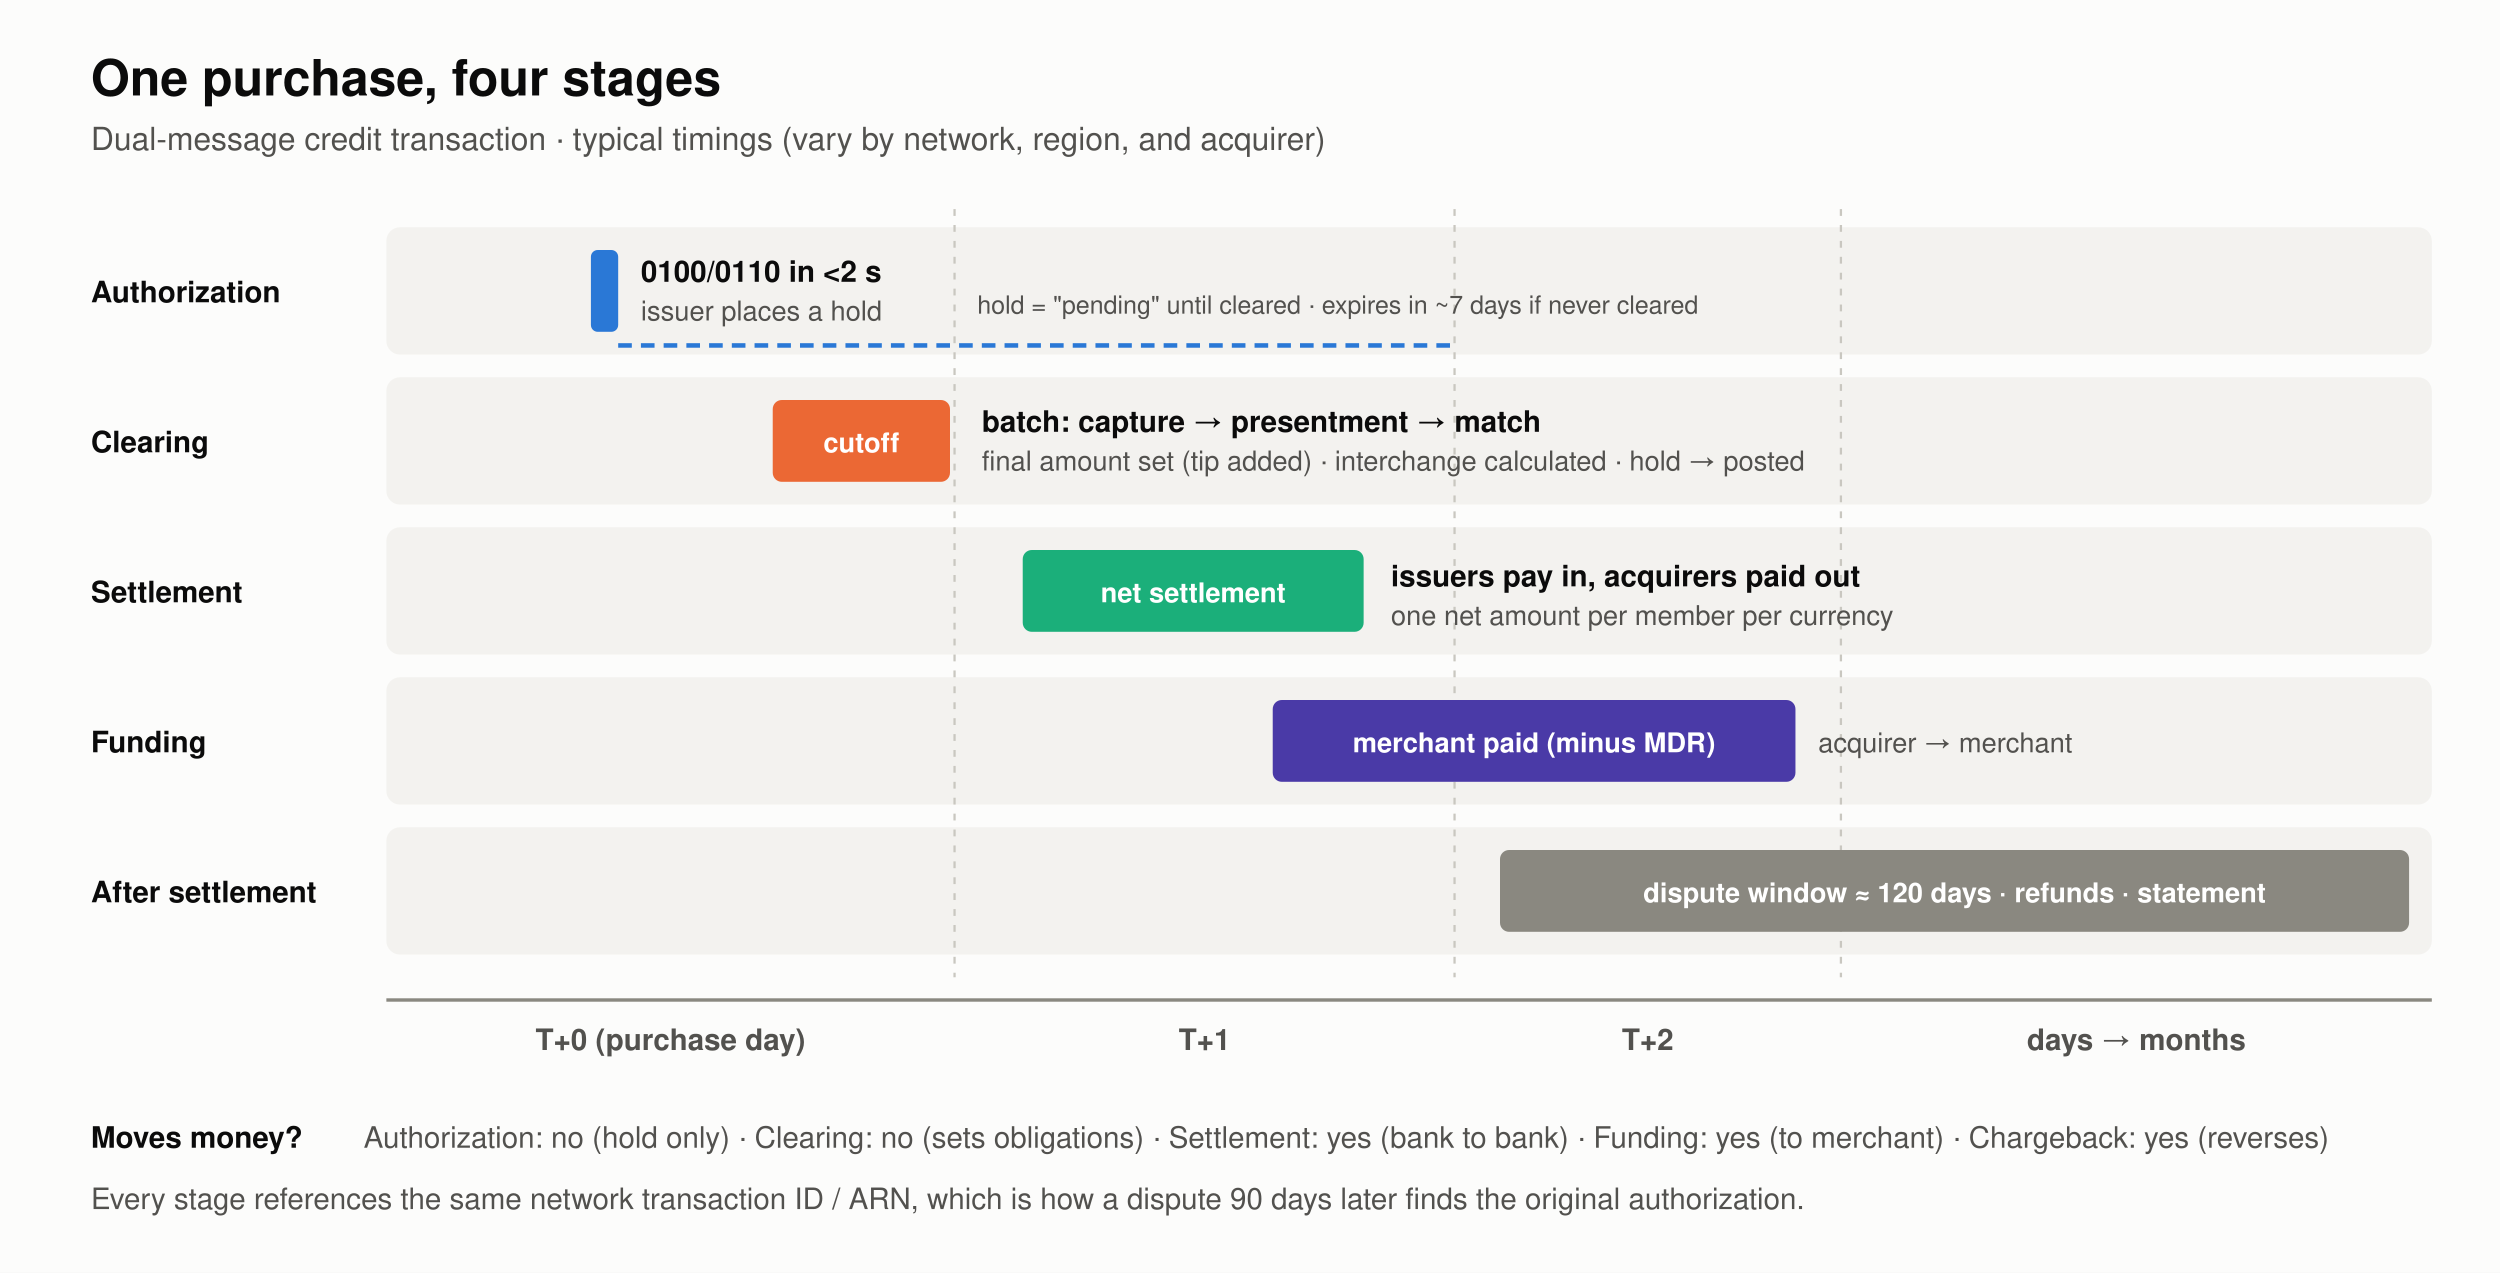
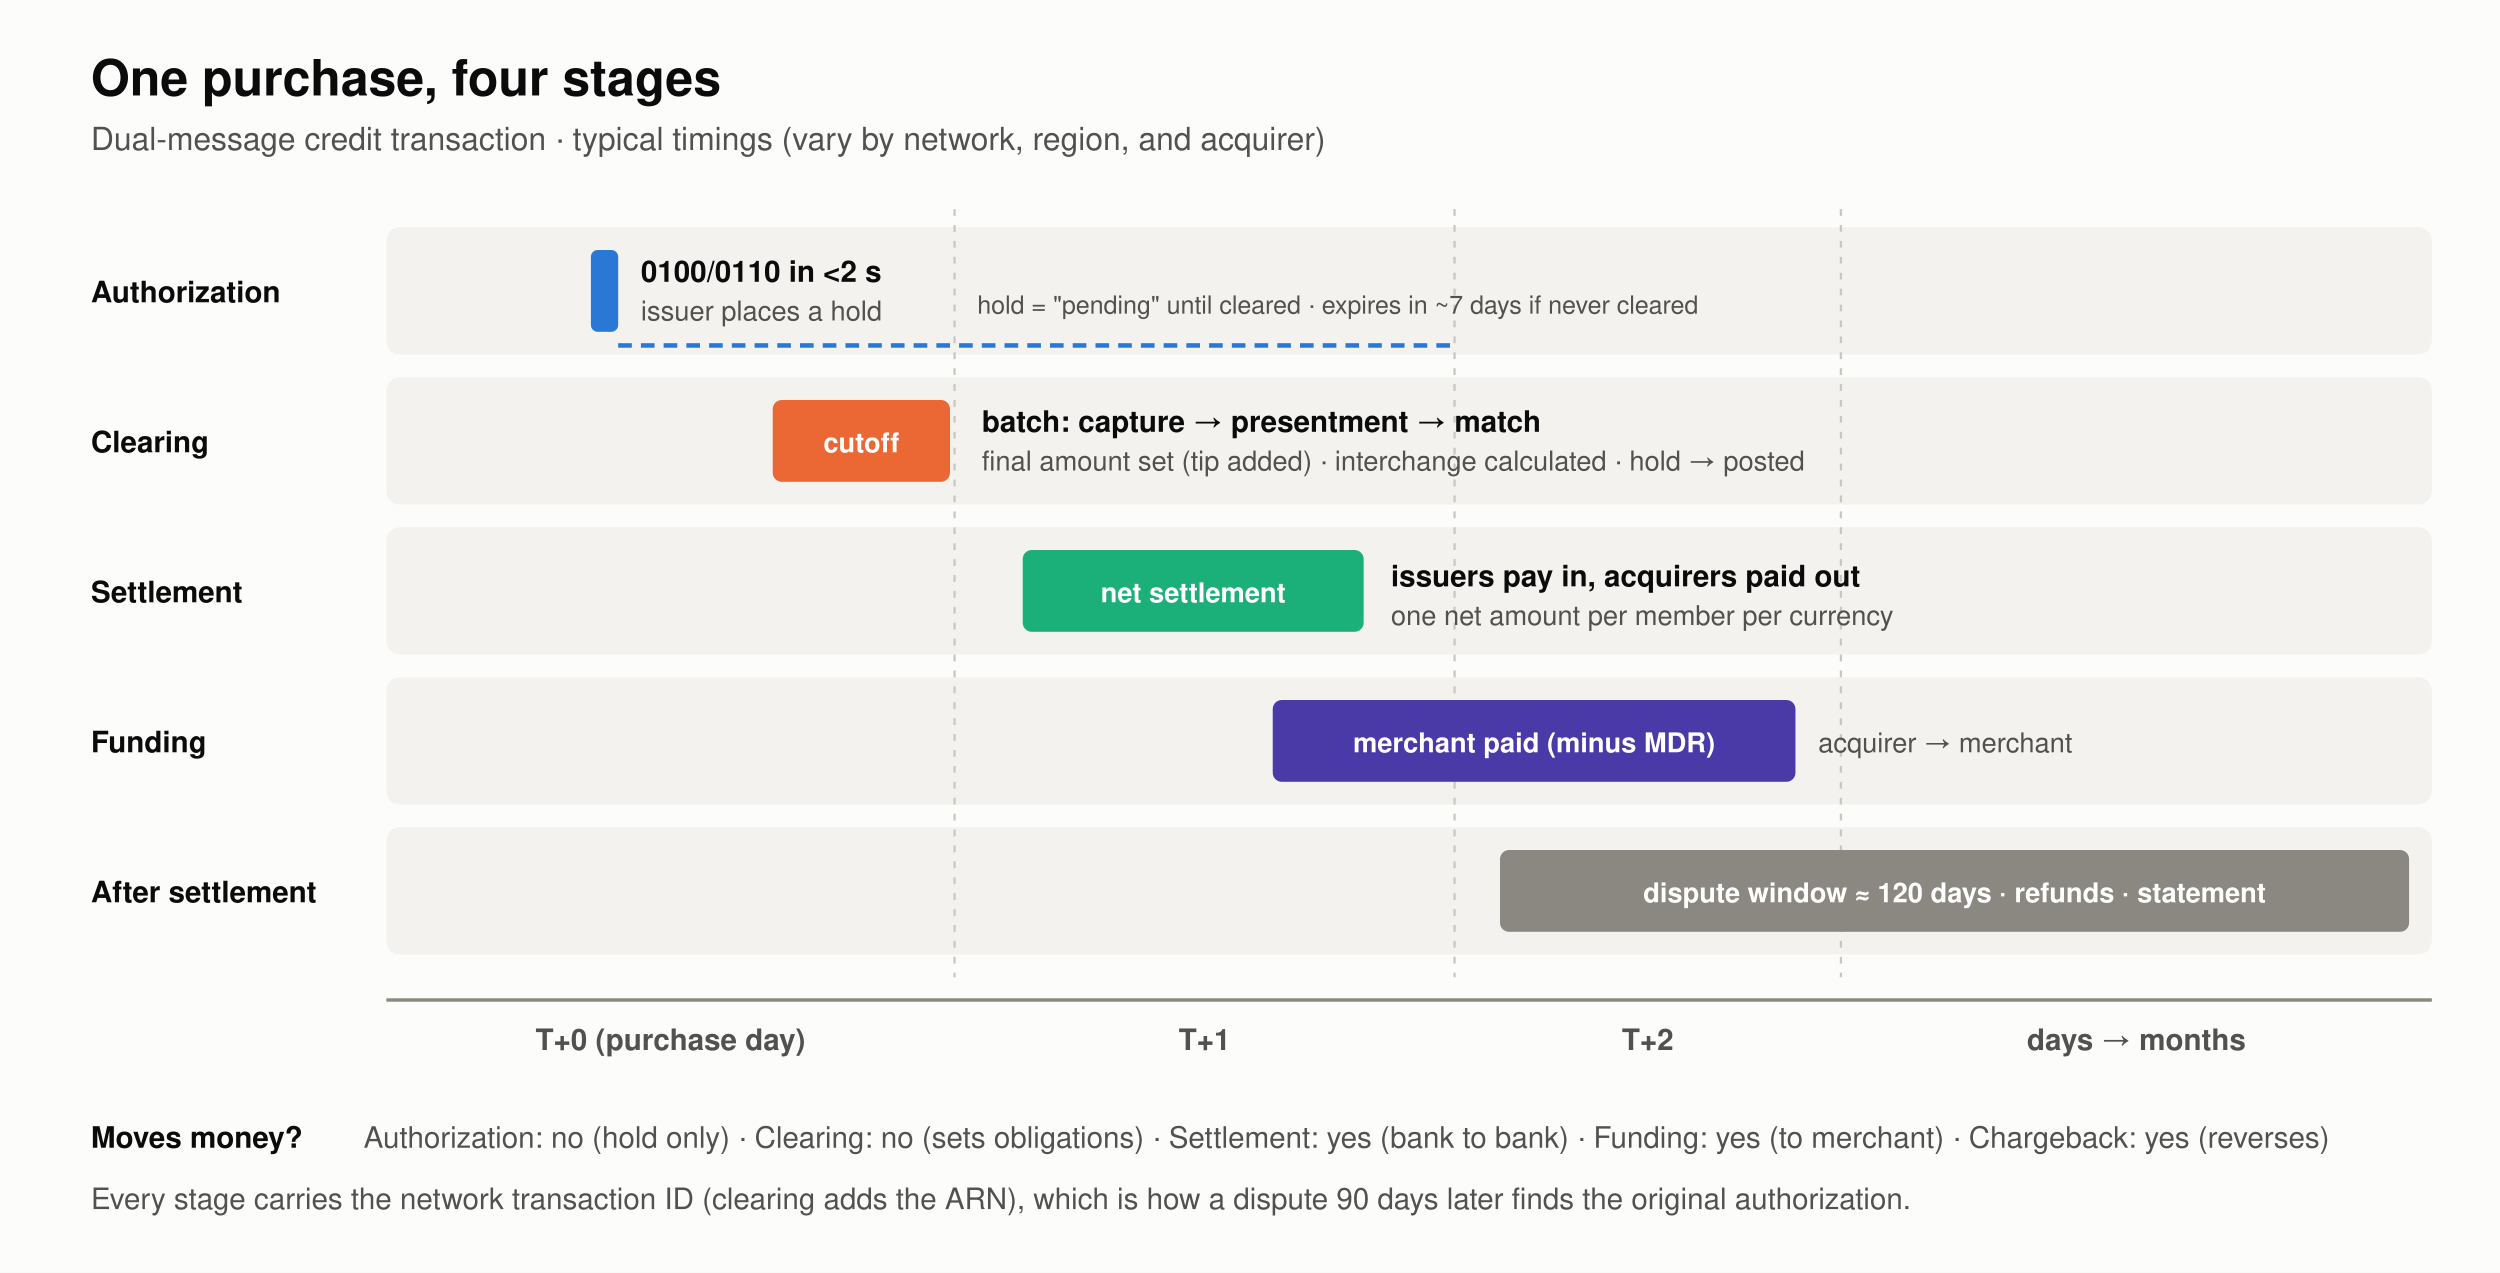
<svg xmlns="http://www.w3.org/2000/svg" viewBox="0 0 1100 560" width="1100" height="560" role="img" aria-labelledby="title desc">
  <style>
    text { font-family: -apple-system, "Segoe UI", Helvetica, Arial, sans-serif; }
    .bg { fill: #fcfcfb; }
    .t1 { fill: #0b0b0b; }
    .t2 { fill: #52514e; }
    .axis { stroke: #8a8880; stroke-width: 1.5; }
    .tick { stroke: #c9c7c0; stroke-width: 1; stroke-dasharray: 3 4; }
    .lane { fill: #f3f2ef; }
    .p1 { fill: #2a78d6; } .p2 { fill: #eb6834; } .p3 { fill: #1baf7a; } .p4 { fill: #4a3aa7; } .p5 { fill: #8a8880; }
    .hold { fill: none; stroke: #2a78d6; stroke-width: 2; stroke-dasharray: 6 4; }
    .wt { fill: #ffffff; }
    @media (prefers-color-scheme: dark) {
      .bg { fill: #1a1a19; }
      .t1 { fill: #ffffff; }
      .t2 { fill: #c3c2b7; }
      .lane { fill: #242422; }
      .tick { stroke: #4a4945; }
      .p1 { fill: #3987e5; } .p2 { fill: #d95926; } .p3 { fill: #199e70; } .p4 { fill: #9085e9; } .p5 { fill: #75746e; }
      .hold { stroke: #3987e5; }
    }
  </style>
  <rect class="bg" width="1100" height="560" />
-   <text class="t1" x="40" y="42" font-size="22" font-weight="700">One purchase, four stages</text>
-   <text class="t2" x="40" y="66" font-size="14">Dual-message credit transaction · typical timings (vary by network, region, and acquirer)</text>
+   <text class="t1" x="40" y="42" font-size="22" font-weight="700" data-term="dual-message">One purchase, four stages</text>
+   <text class="t2" x="40" y="66" font-size="14">
+     <tspan data-term="dual-message">Dual-message credit transaction</tspan> · <tspan data-term="t-plus">typical timings</tspan> (vary by network, region, and acquirer)</text>
  <g font-size="13" font-weight="600">
    <rect class="lane" x="170" y="100" width="900" height="56" rx="6" />
-     <text class="t1" x="40" y="133">Authorization</text>
+     <text class="t1" x="40" y="133" data-term="authorization">Authorization</text>
    <rect class="lane" x="170" y="166" width="900" height="56" rx="6" />
-     <text class="t1" x="40" y="199">Clearing</text>
+     <text class="t1" x="40" y="199" data-term="clearing">Clearing</text>
    <rect class="lane" x="170" y="232" width="900" height="56" rx="6" />
-     <text class="t1" x="40" y="265">Settlement</text>
+     <text class="t1" x="40" y="265" data-term="settlement">Settlement</text>
    <rect class="lane" x="170" y="298" width="900" height="56" rx="6" />
-     <text class="t1" x="40" y="331">Funding</text>
+     <text class="t1" x="40" y="331" data-term="funding">Funding</text>
    <rect class="lane" x="170" y="364" width="900" height="56" rx="6" />
-     <text class="t1" x="40" y="397">After settlement</text>
+     <text class="t1" x="40" y="397" data-term="chargeback">After settlement</text>
  </g>
  <g class="t2" font-size="13" text-anchor="middle" font-weight="600">
    <line class="tick" x1="420" y1="92" x2="420" y2="430" />
    <line class="tick" x1="640" y1="92" x2="640" y2="430" />
    <line class="tick" x1="810" y1="92" x2="810" y2="430" />
    <line class="axis" x1="170" y1="440" x2="1070" y2="440" />
-     <text x="295" y="462">T+0 (purchase day)</text>
-     <text x="530" y="462">T+1</text>
-     <text x="725" y="462">T+2</text>
-     <text x="940" y="462">days → months</text>
+     <text x="295" y="462" data-term="t-plus">T+0 (purchase day)</text>
+     <text x="530" y="462" data-term="t-plus">T+1</text>
+     <text x="725" y="462" data-term="t-plus">T+2</text>
+     <text x="940" y="462" data-term="dispute-window">days → months</text>
  </g>
  <rect class="p1" x="260" y="110" width="12" height="36" rx="3" />
-   <text class="t1" x="282" y="124" font-size="13" font-weight="700">0100/0110 in &lt;2 s</text>
-   <text class="t2" x="282" y="141" font-size="12">issuer places a hold</text>
+   <text class="t1" x="282" y="124" font-size="13" font-weight="700">
+     <tspan data-term="msg-0100">0100</tspan>/<tspan data-term="msg-0110">0110</tspan> in &lt;2 s</text>
+   <text class="t2" x="282" y="141" font-size="12" data-term="auth-hold">issuer places a hold</text>
  <path class="hold" d="M272,152 L640,152" />
-   <text class="t2" x="430" y="138" font-size="11">hold = "pending" until cleared · expires in ~7 days if never cleared</text>
+   <text class="t2" x="430" y="138" font-size="11" data-term="auth-hold">hold = "pending" until cleared · expires in ~7 days if never cleared</text>
  <rect class="p2" x="340" y="176" width="78" height="36" rx="4" />
-   <text class="wt" x="379" y="199" font-size="12" font-weight="700" text-anchor="middle">cutoff</text>
-   <text class="t1" x="432" y="190" font-size="13" font-weight="700">batch: capture → presentment → match</text>
-   <text class="t2" x="432" y="207" font-size="12">final amount set (tip added) · interchange calculated · hold → posted</text>
+   <text class="wt" x="379" y="199" font-size="12" font-weight="700" text-anchor="middle" data-term="cutoff">cutoff</text>
+   <text class="t1" x="432" y="190" font-size="13" font-weight="700">batch: <tspan data-term="capture">capture</tspan> → <tspan data-term="presentment">presentment</tspan> → <tspan data-term="clearing">match</tspan>
+   </text>
+   <text class="t2" x="432" y="207" font-size="12">
+     <tspan data-term="capture">final amount set (tip added)</tspan> · <tspan data-term="interchange">interchange calculated</tspan> · <tspan data-term="auth-hold">hold → posted</tspan>
+   </text>
  <rect class="p3" x="450" y="242" width="150" height="36" rx="4" />
-   <text class="wt" x="525" y="265" font-size="12" font-weight="700" text-anchor="middle">net settlement</text>
-   <text class="t1" x="612" y="258" font-size="13" font-weight="700">issuers pay in, acquirers paid out</text>
-   <text class="t2" x="612" y="275" font-size="12">one net amount per member per currency</text>
+   <text class="wt" x="525" y="265" font-size="12" font-weight="700" text-anchor="middle" data-term="net-settlement">net settlement</text>
+   <text class="t1" x="612" y="258" font-size="13" font-weight="700" data-term="net-settlement">issuers pay in, acquirers paid out</text>
+   <text class="t2" x="612" y="275" font-size="12" data-term="net-settlement">one net amount per member per currency</text>
  <rect class="p4" x="560" y="308" width="230" height="36" rx="4" />
-   <text class="wt" x="675" y="331" font-size="12" font-weight="700" text-anchor="middle">merchant paid (minus MDR)</text>
-   <text class="t2" x="800" y="331" font-size="12">acquirer → merchant</text>
+   <text class="wt" x="675" y="331" font-size="12" font-weight="700" text-anchor="middle">
+     <tspan data-term="funding">merchant paid</tspan> (minus <tspan data-term="mdr">MDR</tspan>)</text>
+   <text class="t2" x="800" y="331" font-size="12" data-term="funding">acquirer → merchant</text>
  <rect class="p5" x="660" y="374" width="400" height="36" rx="4" />
-   <text class="wt" x="860" y="397" font-size="12" font-weight="700" text-anchor="middle">dispute window ≈ 120 days · refunds · statement</text>
+   <text class="wt" x="860" y="397" font-size="12" font-weight="700" text-anchor="middle">
+     <tspan data-term="dispute-window">dispute window ≈ 120 days</tspan> · <tspan data-term="refund">refunds</tspan> · <tspan data-term="statement">statement</tspan>
+   </text>
  <g font-size="13">
-     <text class="t1" x="40" y="505" font-weight="700">Moves money?</text>
-     <text class="t2" x="160" y="505">Authorization: no (hold only) · Clearing: no (sets obligations) · Settlement: yes (bank to bank) · Funding: yes (to merchant) · Chargeback: yes (reverses)</text>
-     <text class="t2" x="40" y="532">Every stage references the same network transaction ID / ARN, which is how a dispute 90 days later finds the original authorization.</text>
+     <text class="t1" x="40" y="505" font-weight="700" data-term="settlement">Moves money?</text>
+     <text class="t2" x="160" y="505">
+       <tspan data-term="authorization">Authorization</tspan>: no (hold only) · <tspan data-term="clearing">Clearing</tspan>: no (sets obligations) · <tspan data-term="settlement">Settlement</tspan>: yes (bank to bank) · <tspan data-term="funding">Funding</tspan>: yes (to merchant) · <tspan data-term="chargeback">Chargeback</tspan>: yes (reverses)</text>
+     <text class="t2" x="40" y="532">Every stage carries the <tspan data-term="network-txn-id">network transaction ID</tspan> (clearing adds the <tspan data-term="arn">ARN</tspan>), which is how a dispute 90 days later finds the original authorization.</text>
  </g>
</svg>
